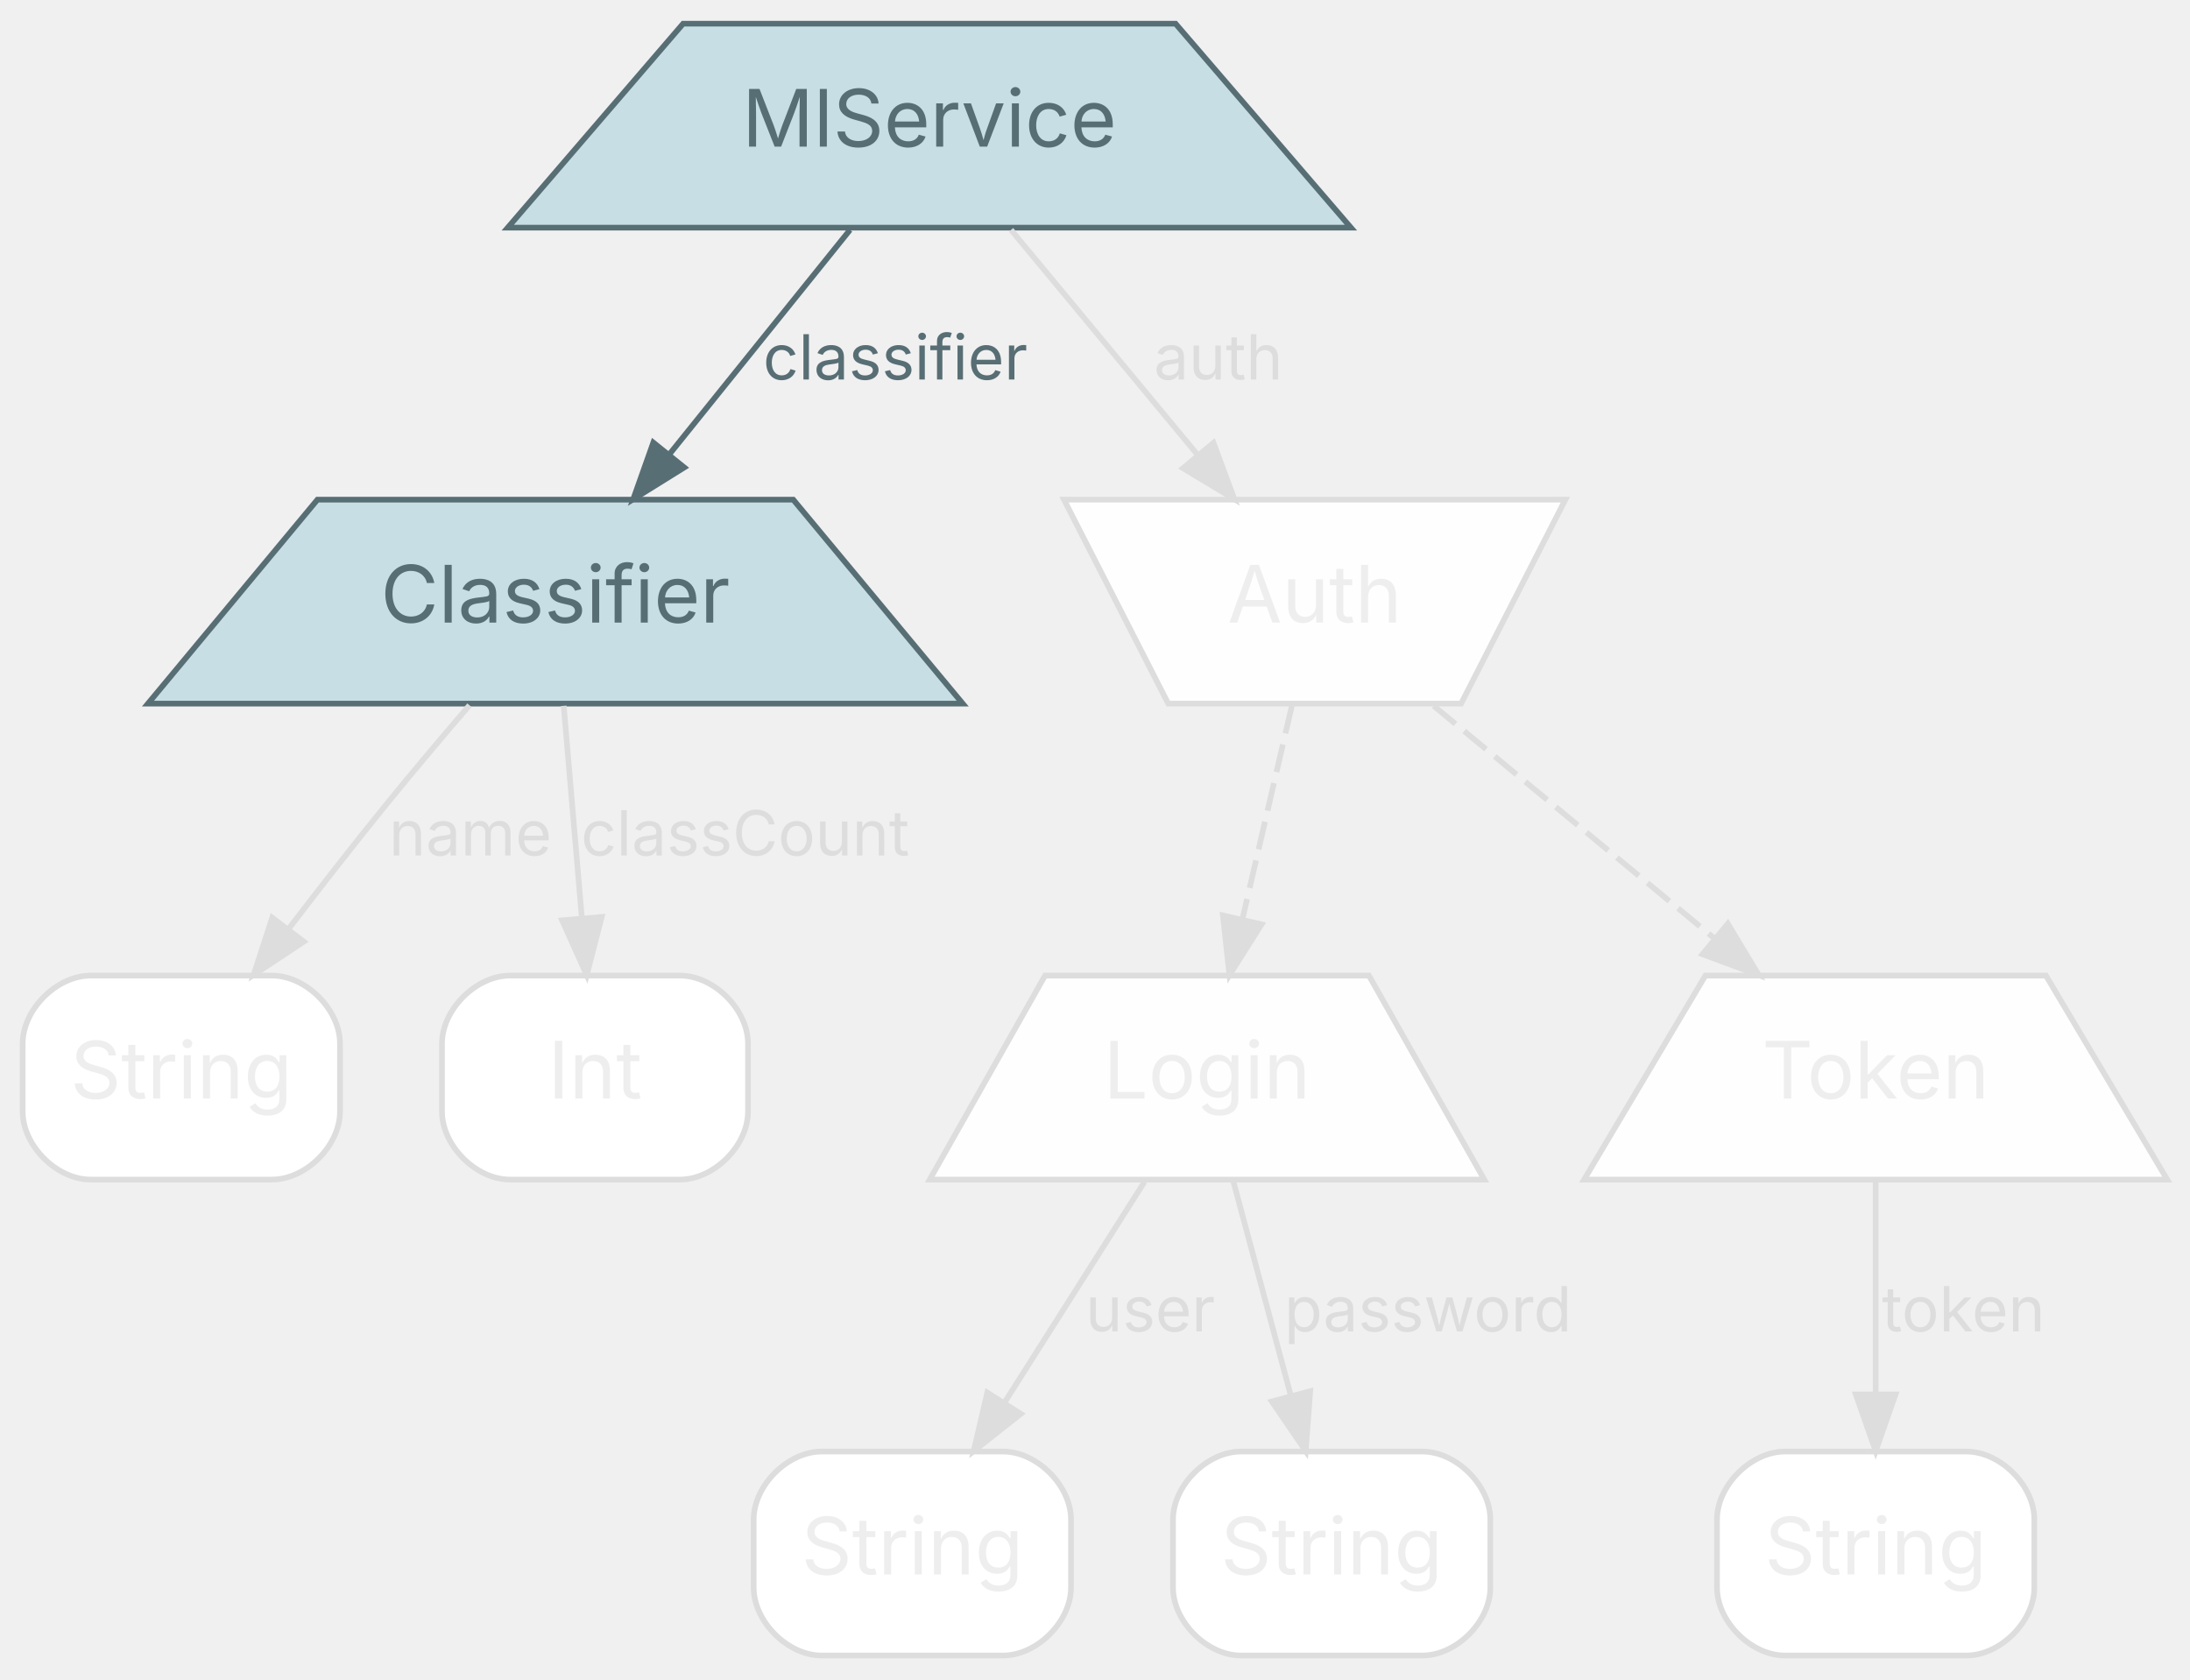
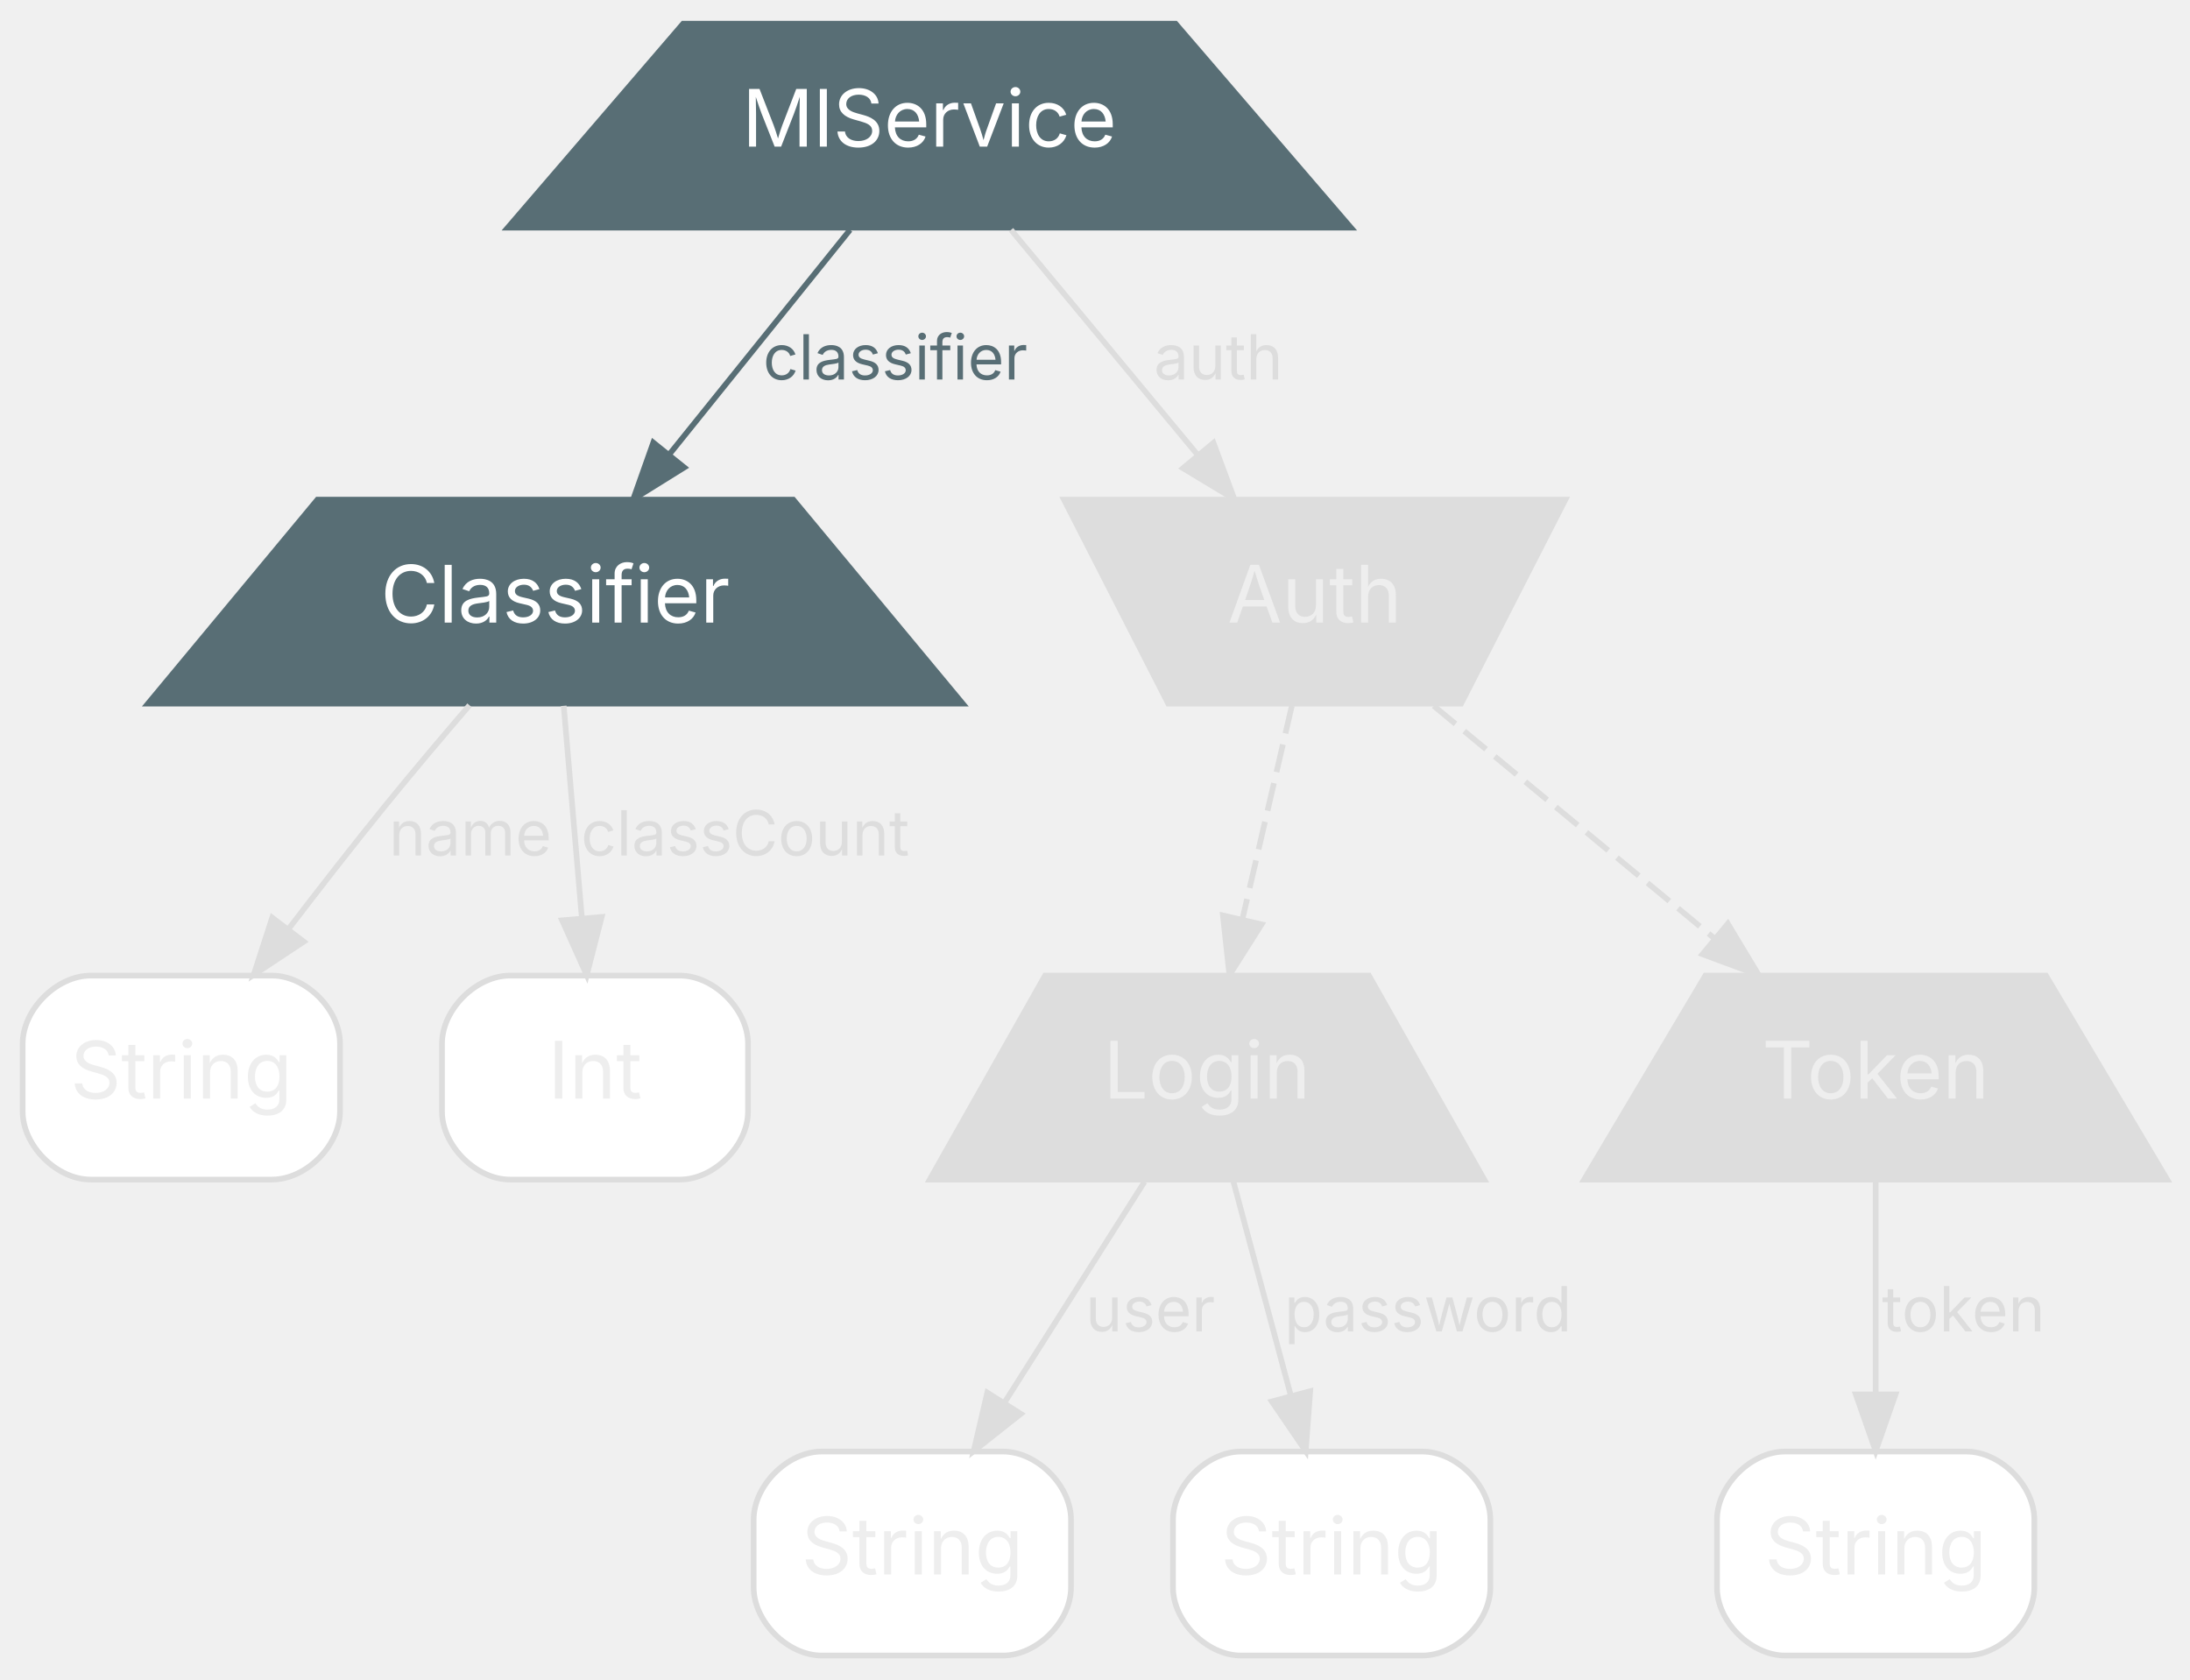
<svg xmlns="http://www.w3.org/2000/svg" width="386pt" height="296pt" viewBox="0.00 0.00 386.47 296.00">
  <g id="graph0" class="graph" transform="scale(1 1) rotate(0) translate(4 292)">
    <g id="node1" class="node">
-       <polygon fill="#c8dee5" stroke="#586e75" points="203.45,-288 116.55,-288 85.6,-252 234.4,-252 203.45,-288" />
-       <text text-anchor="middle" x="160" y="-266.3" font-family="Inter,Arial" font-size="14.00" fill="#586e75">MlService</text>
+       <polygon fill="#586e75" stroke="#586e75" points="203.45,-288 116.55,-288 85.6,-252 234.4,-252 203.45,-288" />
+       <text text-anchor="middle" x="160" y="-266.3" font-family="Inter,Arial" font-size="14.00" fill="#ffffff">MlService</text>
    </g>
    <g id="node2" class="node">
-       <polygon fill="#c8dee5" stroke="#586e75" points="135.98,-204 52.02,-204 22.11,-168 165.89,-168 135.98,-204" />
-       <text text-anchor="middle" x="94" y="-182.3" font-family="Inter,Arial" font-size="14.00" fill="#586e75">Classifier</text>
+       <polygon fill="#586e75" stroke="#586e75" points="135.98,-204 52.02,-204 22.11,-168 165.89,-168 135.98,-204" />
+       <text text-anchor="middle" x="94" y="-182.3" font-family="Inter,Arial" font-size="14.00" fill="#ffffff">Classifier</text>
    </g>
    <g id="edge1" class="edge">
      <path fill="none" stroke="#586e75" d="M146,-251.61C136.75,-240.12 124.48,-224.87 114.18,-212.07" />
      <polygon fill="#586e75" stroke="#586e75" points="116.75,-209.68 107.75,-204.08 111.29,-214.07 116.75,-209.68" />
      <text text-anchor="middle" x="154" y="-225.2" font-family="Inter,Arial" font-size="11.00" fill="#586e75">classifier</text>
    </g>
    <g id="node5" class="node">
-       <polygon fill="#fefefe" stroke="#dddddd" points="202.16,-168 253.84,-168 272.24,-204 183.76,-204 202.16,-168" />
+       <polygon fill="#dddddd" stroke="#dddddd" points="202.16,-168 253.84,-168 272.24,-204 183.76,-204 202.16,-168" />
      <text text-anchor="middle" x="228" y="-182.3" font-family="Inter,Arial" font-size="14.00" fill="#eeeeee">Auth</text>
    </g>
    <g id="edge2" class="edge">
      <path fill="none" stroke="#dddddd" d="M174.42,-251.61C183.95,-240.12 196.59,-224.87 207.21,-212.07" />
      <polygon fill="#dddddd" stroke="#dddddd" points="210.14,-214.02 213.83,-204.08 204.76,-209.55 210.14,-214.02" />
      <text text-anchor="middle" x="211" y="-225.2" font-family="Inter,Arial" font-size="11.00" fill="#dddddd">auth</text>
    </g>
    <g id="node6" class="node">
      <path fill="#ffffff" stroke="#dddddd" d="M44,-120C44,-120 12,-120 12,-120 6,-120 0,-114 0,-108 0,-108 0,-96 0,-96 0,-90 6,-84 12,-84 12,-84 44,-84 44,-84 50,-84 56,-90 56,-96 56,-96 56,-108 56,-108 56,-114 50,-120 44,-120" />
      <text text-anchor="middle" x="28" y="-98.3" font-family="Inter,Arial" font-size="14.00" fill="#eeeeee">String</text>
    </g>
    <g id="edge3" class="edge">
      <path fill="none" stroke="#dddddd" d="M78.85,-167.71C74.04,-162.12 68.74,-155.84 64,-150 58.32,-143 52.31,-135.28 46.86,-128.15" />
      <polygon fill="#dddddd" stroke="#dddddd" points="49.61,-125.99 40.77,-120.14 44.04,-130.22 49.61,-125.99" />
      <text text-anchor="middle" x="79" y="-141.2" font-family="Inter,Arial" font-size="11.00" fill="#dddddd">name</text>
    </g>
    <g id="node7" class="node">
      <path fill="#ffffff" stroke="#dddddd" d="M116,-120C116,-120 86,-120 86,-120 80,-120 74,-114 74,-108 74,-108 74,-96 74,-96 74,-90 80,-84 86,-84 86,-84 116,-84 116,-84 122,-84 128,-90 128,-96 128,-96 128,-108 128,-108 128,-114 122,-120 116,-120" />
      <text text-anchor="middle" x="101" y="-98.3" font-family="Inter,Arial" font-size="14.00" fill="#eeeeee">Int</text>
    </g>
    <g id="edge4" class="edge">
      <path fill="none" stroke="#dddddd" d="M95.48,-167.61C96.41,-156.77 97.62,-142.6 98.67,-130.29" />
      <polygon fill="#dddddd" stroke="#dddddd" points="102.18,-130.35 99.54,-120.08 95.2,-129.75 102.18,-130.35" />
      <text text-anchor="middle" x="127.5" y="-141.2" font-family="Inter,Arial" font-size="11.00" fill="#dddddd">classCount</text>
    </g>
    <g id="node3" class="node">
-       <polygon fill="#fefefe" stroke="#dddddd" points="237.58,-120 180.42,-120 160.07,-84 257.93,-84 237.58,-120" />
+       <polygon fill="#dddddd" stroke="#dddddd" points="237.58,-120 180.42,-120 160.07,-84 257.93,-84 237.58,-120" />
      <text text-anchor="middle" x="209" y="-98.3" font-family="Inter,Arial" font-size="14.00" fill="#eeeeee">Login</text>
    </g>
    <g id="node8" class="node">
      <path fill="#ffffff" stroke="#dddddd" d="M173,-36C173,-36 141,-36 141,-36 135,-36 129,-30 129,-24 129,-24 129,-12 129,-12 129,-6 135,0 141,0 141,0 173,0 173,0 179,0 185,-6 185,-12 185,-12 185,-24 185,-24 185,-30 179,-36 173,-36" />
      <text text-anchor="middle" x="157" y="-14.3" font-family="Inter,Arial" font-size="14.00" fill="#eeeeee">String</text>
    </g>
    <g id="edge6" class="edge">
      <path fill="none" stroke="#dddddd" d="M197.97,-83.61C190.82,-72.34 181.38,-57.45 173.37,-44.81" />
      <polygon fill="#dddddd" stroke="#dddddd" points="176.14,-42.65 167.83,-36.08 170.23,-46.4 176.14,-42.65" />
      <text text-anchor="middle" x="199" y="-57.2" font-family="Inter,Arial" font-size="11.00" fill="#dddddd">user</text>
    </g>
    <g id="node9" class="node">
      <path fill="#ffffff" stroke="#dddddd" d="M247,-36C247,-36 215,-36 215,-36 209,-36 203,-30 203,-24 203,-24 203,-12 203,-12 203,-6 209,0 215,0 215,0 247,0 247,0 253,0 259,-6 259,-12 259,-12 259,-24 259,-24 259,-30 253,-36 247,-36" />
      <text text-anchor="middle" x="231" y="-14.3" font-family="Inter,Arial" font-size="14.00" fill="#eeeeee">String</text>
    </g>
    <g id="edge7" class="edge">
      <path fill="none" stroke="#dddddd" d="M213.67,-83.61C216.6,-72.66 220.45,-58.31 223.78,-45.92" />
      <polygon fill="#dddddd" stroke="#dddddd" points="227.21,-46.65 226.42,-36.08 220.44,-44.84 227.21,-46.65" />
      <text text-anchor="middle" x="248" y="-57.2" font-family="Inter,Arial" font-size="11.00" fill="#dddddd">password</text>
    </g>
    <g id="node4" class="node">
-       <polygon fill="#fefefe" stroke="#dddddd" points="357.05,-120 296.95,-120 275.55,-84 378.45,-84 357.05,-120" />
+       <polygon fill="#dddddd" stroke="#dddddd" points="357.05,-120 296.95,-120 275.55,-84 378.45,-84 357.05,-120" />
      <text text-anchor="middle" x="327" y="-98.3" font-family="Inter,Arial" font-size="14.00" fill="#eeeeee">Token</text>
    </g>
    <g id="node10" class="node">
      <path fill="#ffffff" stroke="#dddddd" d="M343,-36C343,-36 311,-36 311,-36 305,-36 299,-30 299,-24 299,-24 299,-12 299,-12 299,-6 305,0 311,0 311,0 343,0 343,0 349,0 355,-6 355,-12 355,-12 355,-24 355,-24 355,-30 349,-36 343,-36" />
      <text text-anchor="middle" x="327" y="-14.3" font-family="Inter,Arial" font-size="14.00" fill="#eeeeee">String</text>
    </g>
    <g id="edge5" class="edge">
      <path fill="none" stroke="#dddddd" d="M327,-83.61C327,-72.77 327,-58.6 327,-46.29" />
      <polygon fill="#dddddd" stroke="#dddddd" points="330.5,-46.08 327,-36.08 323.5,-46.08 330.5,-46.08" />
      <text text-anchor="middle" x="342.5" y="-57.2" font-family="Inter,Arial" font-size="11.00" fill="#dddddd">token</text>
    </g>
    <g id="edge9" class="edge">
      <path fill="none" stroke="#dddddd" stroke-dasharray="5,2" d="M223.97,-167.61C221.43,-156.66 218.11,-142.31 215.24,-129.92" />
      <polygon fill="#dddddd" stroke="#dddddd" points="218.63,-129.04 212.96,-120.08 211.81,-130.62 218.63,-129.04" />
    </g>
    <g id="edge8" class="edge">
      <path fill="none" stroke="#dddddd" stroke-dasharray="5,2" d="M249,-167.61C263.4,-155.68 282.69,-139.7 298.48,-126.62" />
      <polygon fill="#dddddd" stroke="#dddddd" points="300.91,-129.16 306.37,-120.08 296.44,-123.77 300.91,-129.16" />
    </g>
  </g>
</svg>
